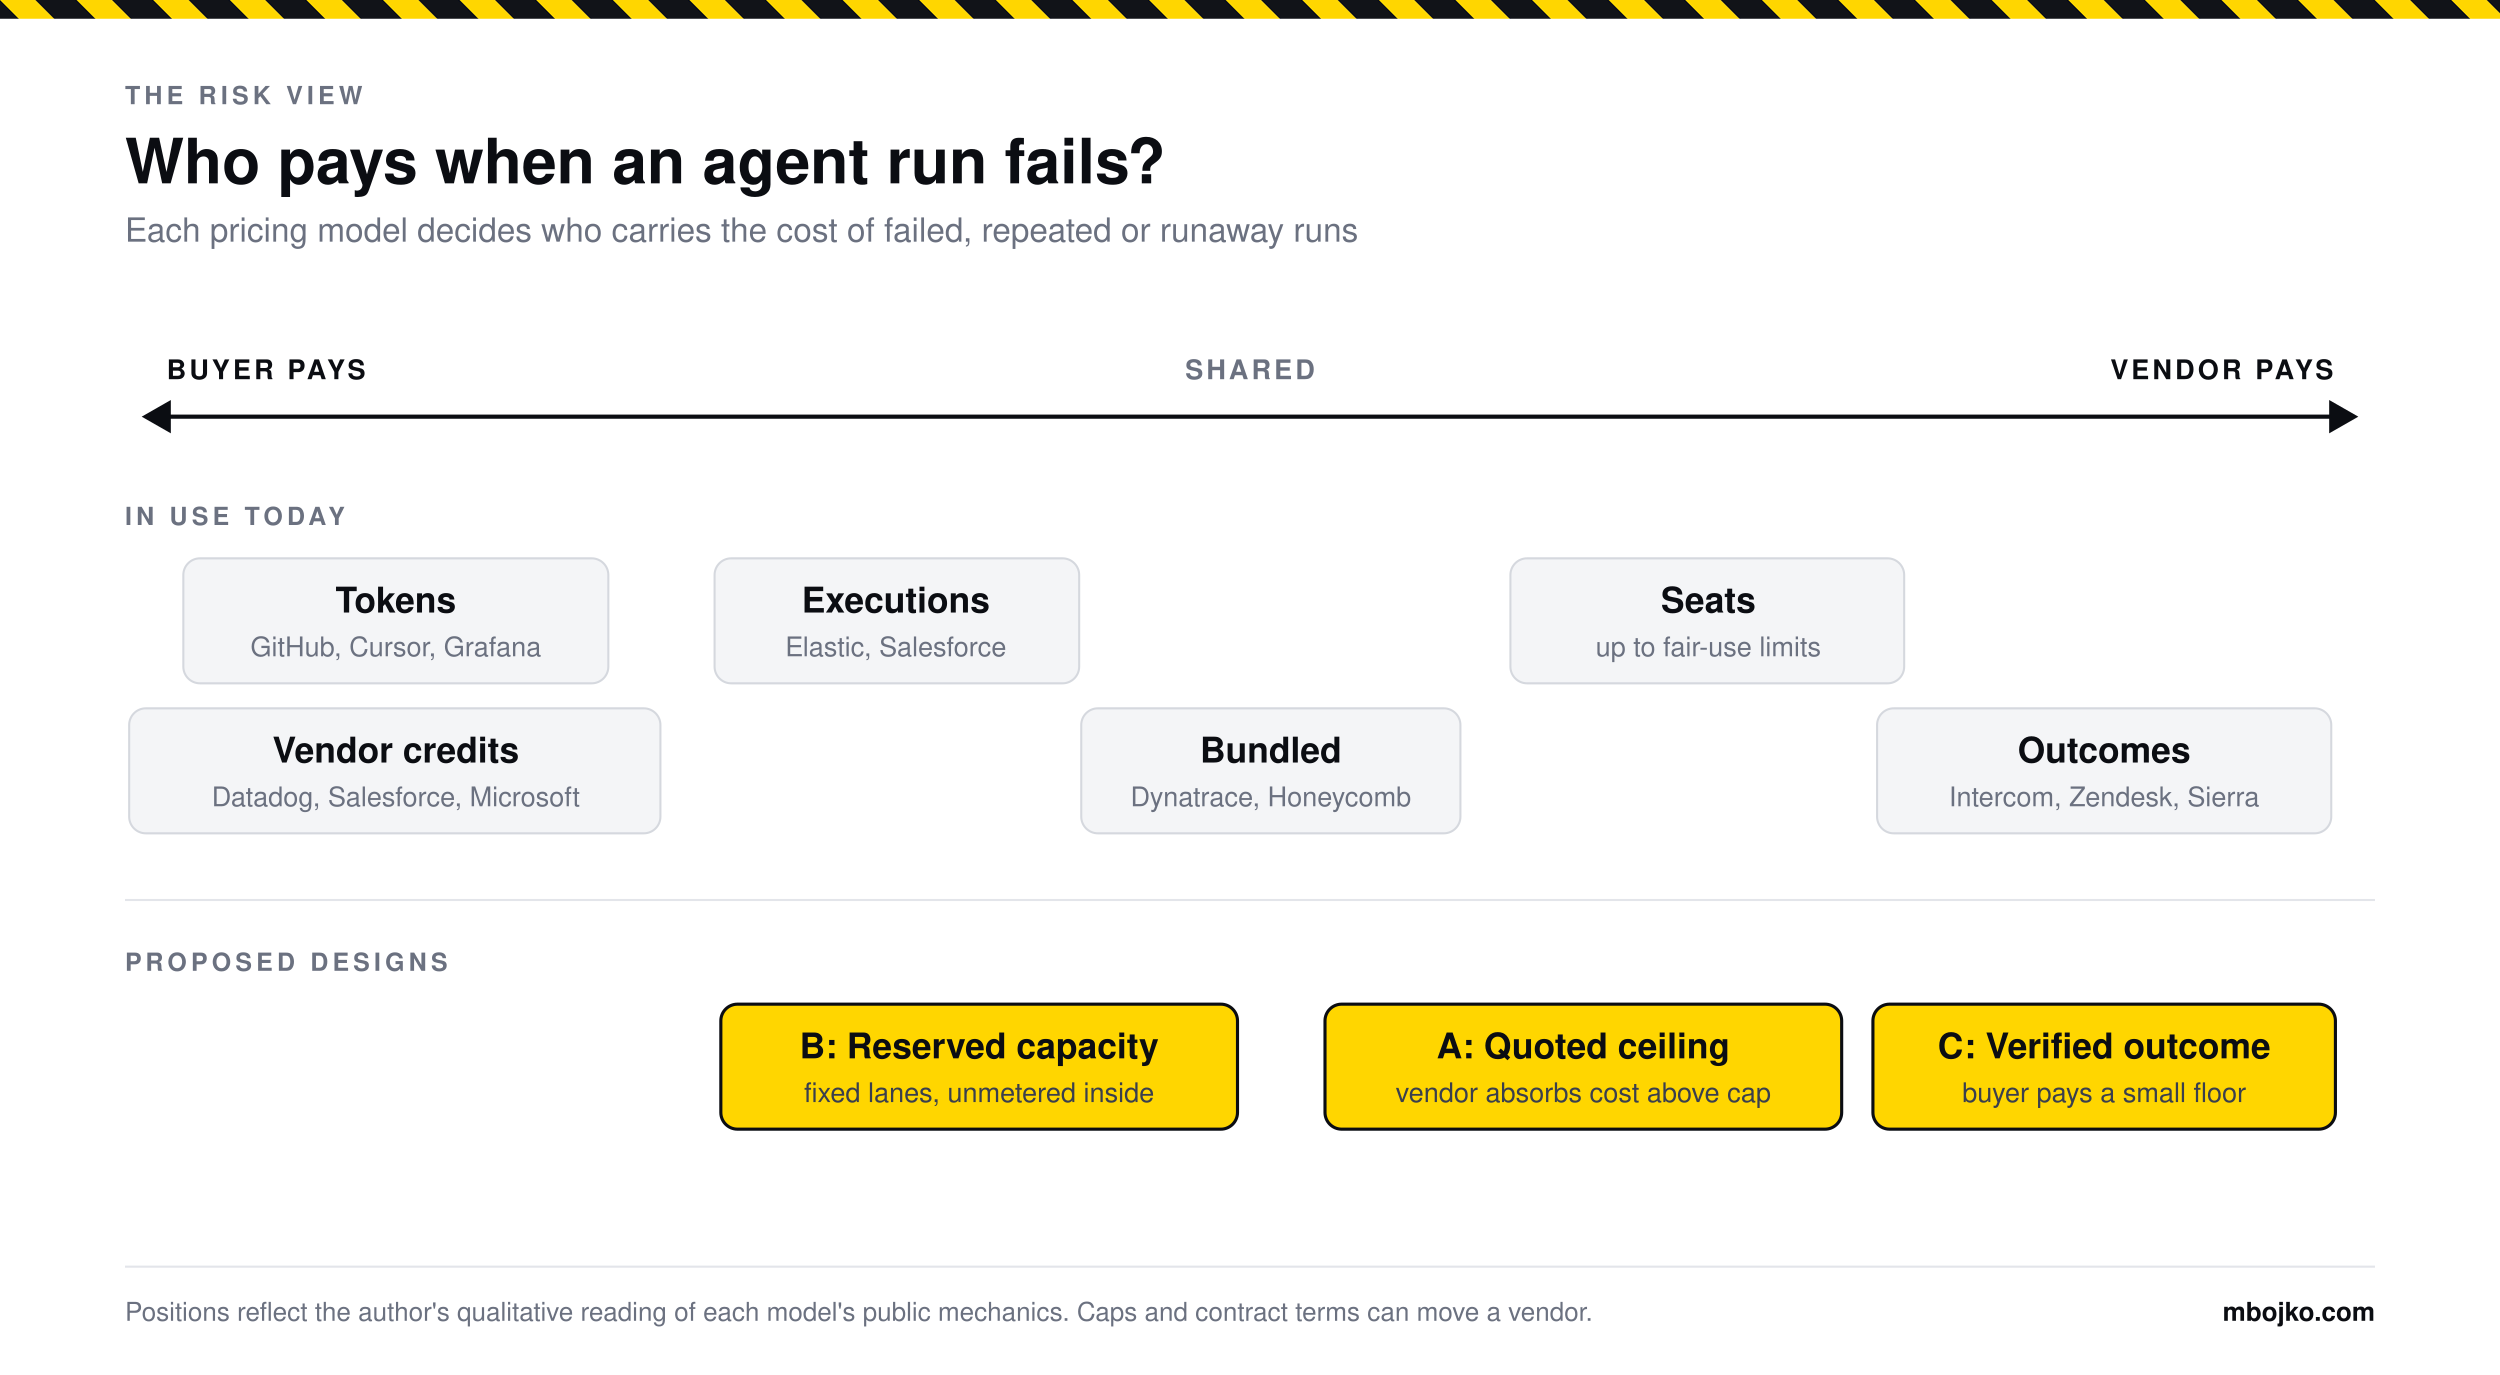
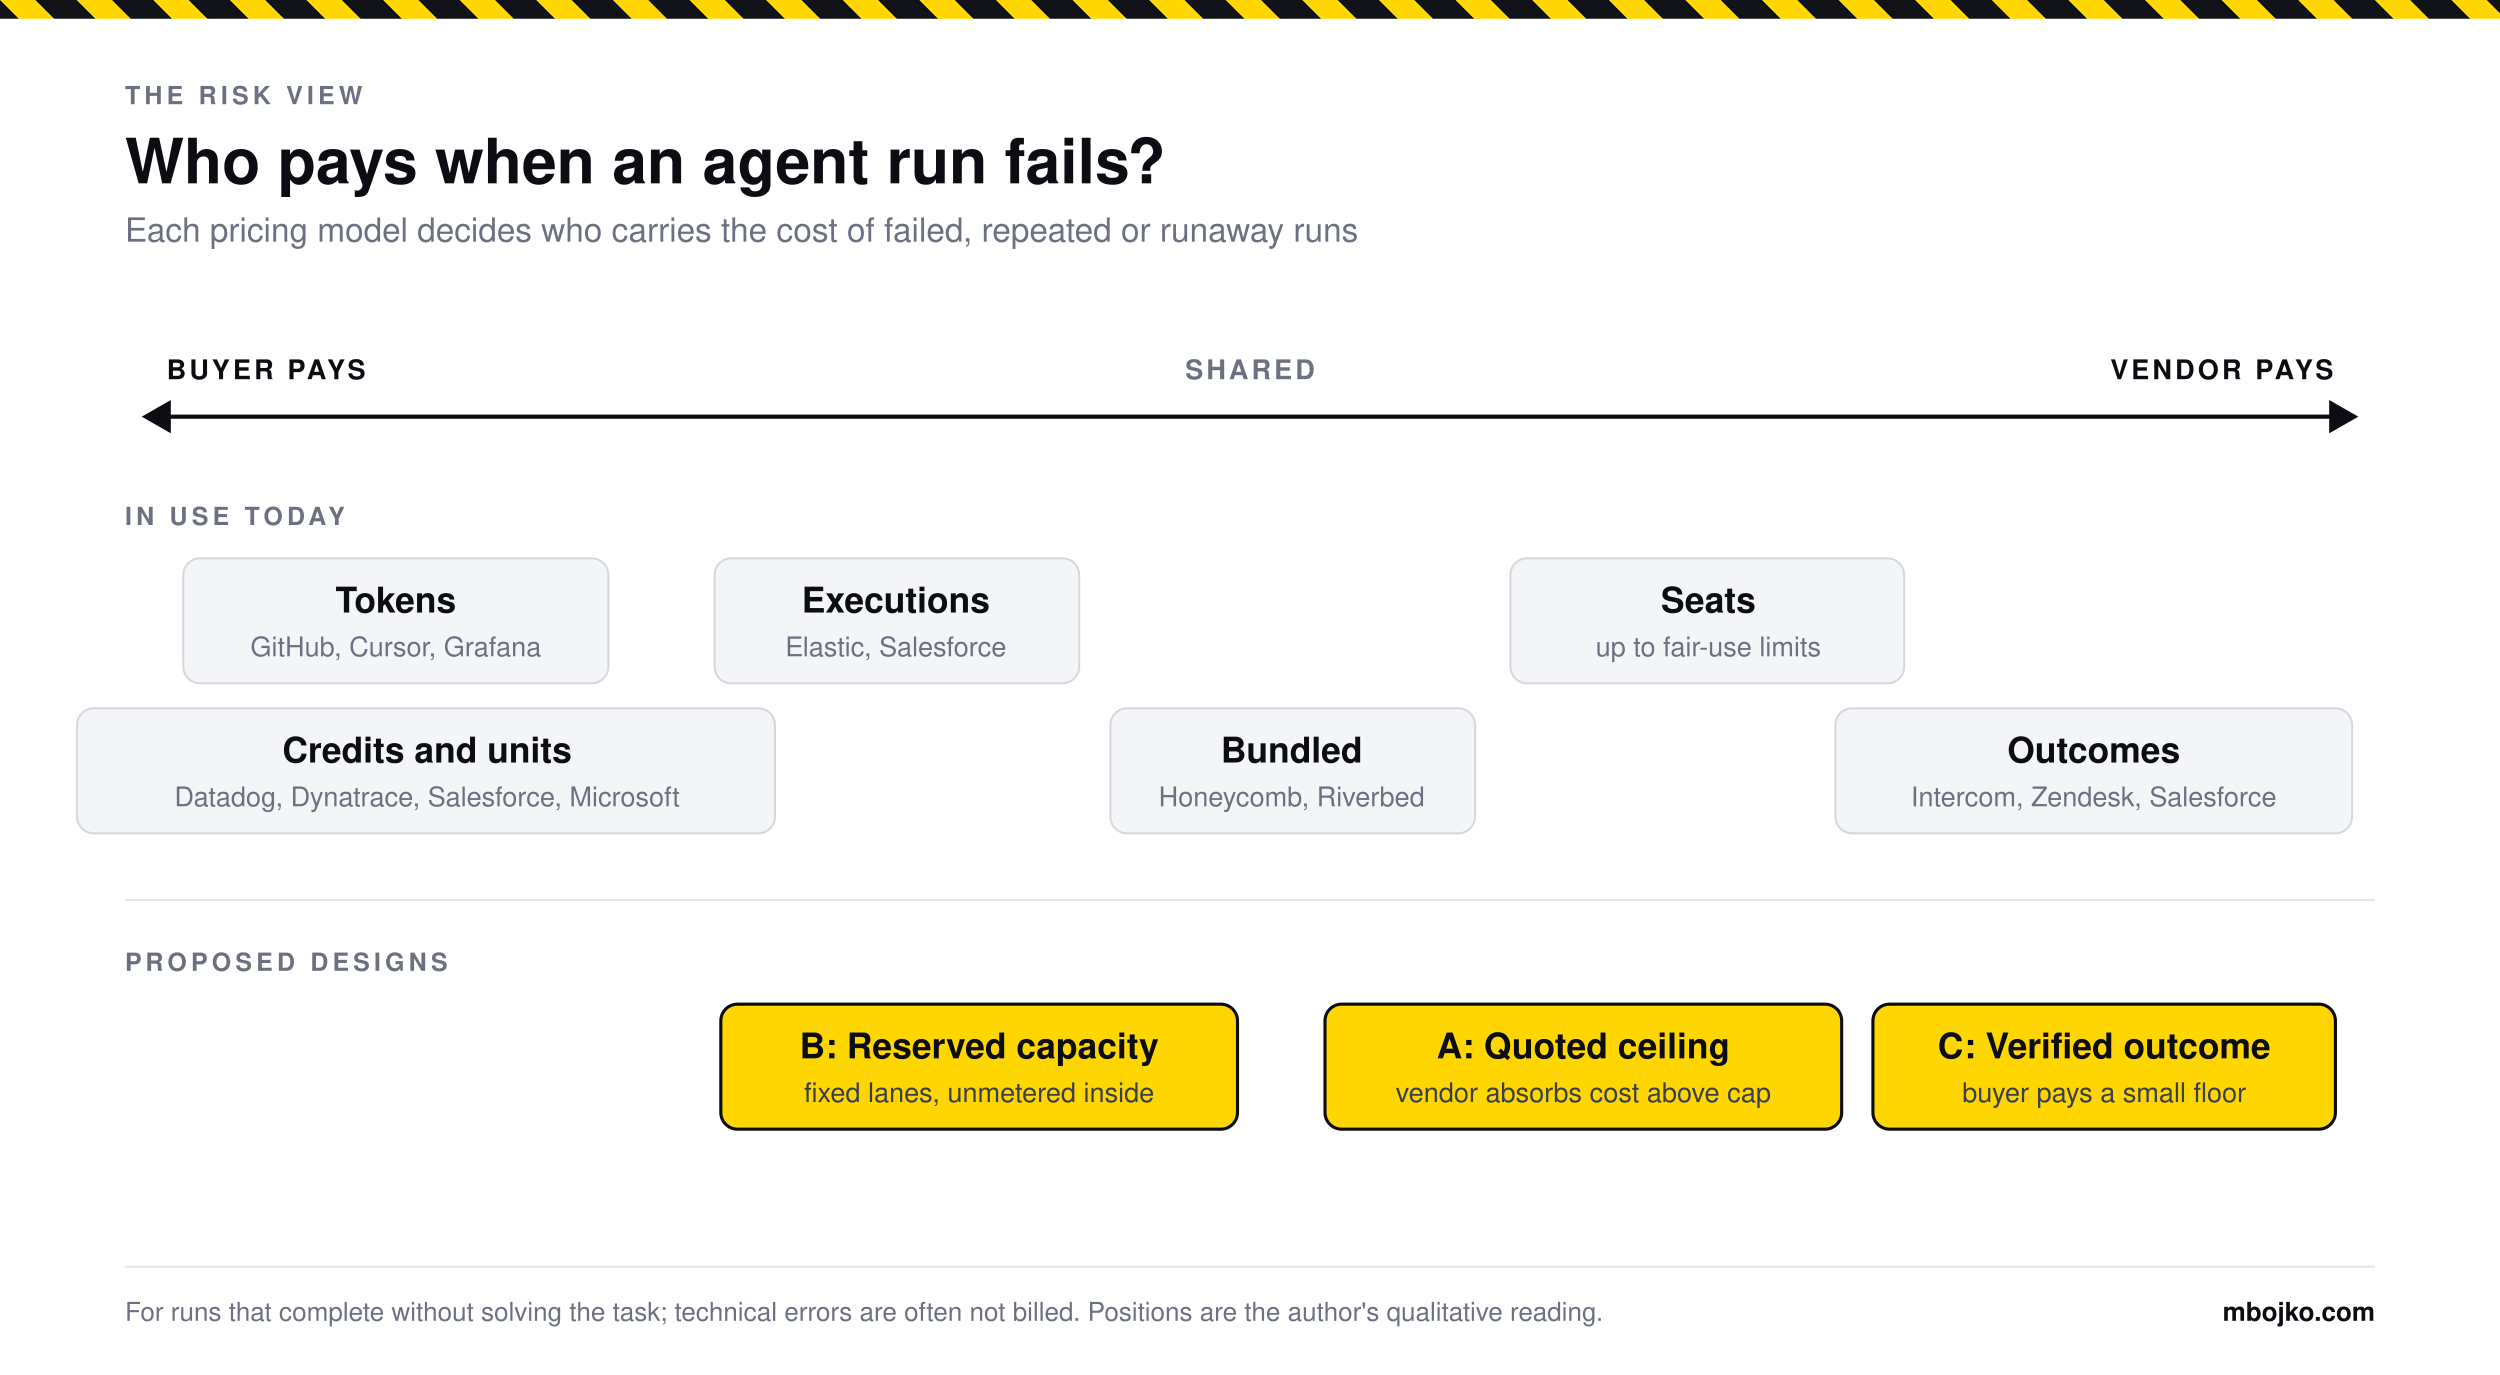
<svg xmlns="http://www.w3.org/2000/svg" viewBox="0 0 1200 660" width="1200" height="660" font-family="'Segoe UI', -apple-system, Helvetica, Arial, sans-serif" role="img" aria-labelledby="t d">
  <defs>
    <pattern id="hz" width="26" height="26" patternUnits="userSpaceOnUse" patternTransform="rotate(-45)">
      <rect width="12" height="26" fill="#FFD600" />
      <rect x="12" width="14" height="26" fill="#111318" />
    </pattern>
  </defs>
  <rect width="1200" height="660" fill="#ffffff" />
  <rect width="1200" height="9" fill="url(#hz)" />
  <text x="60" y="50" font-size="12" fill="#6b7180" font-weight="700" text-anchor="start" letter-spacing="2">THE RISK VIEW</text>
  <text x="60" y="88" font-size="30" fill="#0b0d12" font-weight="800" text-anchor="start">Who pays when an agent run fails?</text>
  <text x="60" y="116" font-size="16" fill="#6b7180" font-weight="400" text-anchor="start">Each pricing model decides who carries the cost of failed, repeated or runaway runs</text>
  <line x1="80" y1="200" x2="1120" y2="200" stroke="#0b0d12" stroke-width="2" />
  <path d="M68,200 l14,-8 v16 z" fill="#0b0d12" />
  <path d="M1132,200 l-14,-8 v16 z" fill="#0b0d12" />
  <text x="80" y="182" font-size="13" fill="#0b0d12" font-weight="800" text-anchor="start" letter-spacing="1.5">BUYER PAYS</text>
  <text x="1120" y="182" font-size="13" fill="#0b0d12" font-weight="800" text-anchor="end" letter-spacing="1.5">VENDOR PAYS</text>
  <text x="600" y="182" font-size="13" fill="#6b7180" font-weight="800" text-anchor="middle" letter-spacing="1.5">SHARED</text>
  <text x="60" y="252" font-size="12" fill="#6b7180" font-weight="700" text-anchor="start" letter-spacing="2">IN USE TODAY</text>
  <rect x="88" y="268" width="204" height="60" rx="8" fill="#f4f5f7" stroke="#d5d8de" stroke-width="1" />
  <text x="190" y="294" font-size="17" fill="#0b0d12" font-weight="800" text-anchor="middle">Tokens</text>
  <text x="190" y="315" font-size="13" fill="#6b7180" font-weight="400" text-anchor="middle">GitHub, Cursor, Grafana</text>
-   <rect x="62" y="340" width="255" height="60" rx="8" fill="#f4f5f7" stroke="#d5d8de" stroke-width="1" />
-   <text x="190" y="366" font-size="17" fill="#0b0d12" font-weight="800" text-anchor="middle">Vendor credits</text>
-   <text x="190" y="387" font-size="13" fill="#6b7180" font-weight="400" text-anchor="middle">Datadog, Salesforce, Microsoft</text>
+   <rect x="37" y="340" width="335" height="60" rx="8" fill="#f4f5f7" stroke="#d5d8de" stroke-width="1" />
+   <text x="205" y="366" font-size="17" fill="#0b0d12" font-weight="800" text-anchor="middle">Credits and units</text>
+   <text x="205" y="387" font-size="13" fill="#6b7180" font-weight="400" text-anchor="middle">Datadog, Dynatrace, Salesforce, Microsoft</text>
  <rect x="343" y="268" width="175" height="60" rx="8" fill="#f4f5f7" stroke="#d5d8de" stroke-width="1" />
  <text x="430" y="294" font-size="17" fill="#0b0d12" font-weight="800" text-anchor="middle">Executions</text>
  <text x="430" y="315" font-size="13" fill="#6b7180" font-weight="400" text-anchor="middle">Elastic, Salesforce</text>
-   <rect x="519" y="340" width="182" height="60" rx="8" fill="#f4f5f7" stroke="#d5d8de" stroke-width="1" />
-   <text x="610" y="366" font-size="17" fill="#0b0d12" font-weight="800" text-anchor="middle">Bundled</text>
-   <text x="610" y="387" font-size="13" fill="#6b7180" font-weight="400" text-anchor="middle">Dynatrace, Honeycomb</text>
+   <rect x="533" y="340" width="175" height="60" rx="8" fill="#f4f5f7" stroke="#d5d8de" stroke-width="1" />
+   <text x="620" y="366" font-size="17" fill="#0b0d12" font-weight="800" text-anchor="middle">Bundled</text>
+   <text x="620" y="387" font-size="13" fill="#6b7180" font-weight="400" text-anchor="middle">Honeycomb, Riverbed</text>
  <rect x="725" y="268" width="189" height="60" rx="8" fill="#f4f5f7" stroke="#d5d8de" stroke-width="1" />
  <text x="820" y="294" font-size="17" fill="#0b0d12" font-weight="800" text-anchor="middle">Seats</text>
  <text x="820" y="315" font-size="13" fill="#6b7180" font-weight="400" text-anchor="middle">up to fair-use limits</text>
-   <rect x="901" y="340" width="218" height="60" rx="8" fill="#f4f5f7" stroke="#d5d8de" stroke-width="1" />
-   <text x="1010" y="366" font-size="17" fill="#0b0d12" font-weight="800" text-anchor="middle">Outcomes</text>
-   <text x="1010" y="387" font-size="13" fill="#6b7180" font-weight="400" text-anchor="middle">Intercom, Zendesk, Sierra</text>
+   <rect x="881" y="340" width="248" height="60" rx="8" fill="#f4f5f7" stroke="#d5d8de" stroke-width="1" />
+   <text x="1005" y="366" font-size="17" fill="#0b0d12" font-weight="800" text-anchor="middle">Outcomes</text>
+   <text x="1005" y="387" font-size="13" fill="#6b7180" font-weight="400" text-anchor="middle">Intercom, Zendesk, Salesforce</text>
  <line x1="60" y1="432" x2="1140" y2="432" stroke="#e3e5ea" />
  <text x="60" y="466" font-size="12" fill="#6b7180" font-weight="700" text-anchor="start" letter-spacing="2">PROPOSED DESIGNS</text>
  <rect x="346" y="482" width="248" height="60" rx="8" fill="#FFD600" stroke="#0b0d12" stroke-width="1.5" />
  <text x="470" y="508" font-size="17" fill="#0b0d12" font-weight="800" text-anchor="middle">B: Reserved capacity</text>
  <text x="470" y="529" font-size="13" fill="#3a3f4d" font-weight="400" text-anchor="middle">fixed lanes, unmetered inside</text>
  <rect x="636" y="482" width="248" height="60" rx="8" fill="#FFD600" stroke="#0b0d12" stroke-width="1.5" />
  <text x="760" y="508" font-size="17" fill="#0b0d12" font-weight="800" text-anchor="middle">A: Quoted ceiling</text>
  <text x="760" y="529" font-size="13" fill="#3a3f4d" font-weight="400" text-anchor="middle">vendor absorbs cost above cap</text>
  <rect x="899" y="482" width="222" height="60" rx="8" fill="#FFD600" stroke="#0b0d12" stroke-width="1.5" />
  <text x="1010" y="508" font-size="17" fill="#0b0d12" font-weight="800" text-anchor="middle">C: Verified outcome</text>
  <text x="1010" y="529" font-size="13" fill="#3a3f4d" font-weight="400" text-anchor="middle">buyer pays a small floor</text>
  <line x1="60" y1="608" x2="1140" y2="608" stroke="#e3e5ea" />
-   <text x="60" y="634" font-size="12.5" fill="#6b7180" font-weight="400" text-anchor="start">Positions reflect the author's qualitative reading of each model's public mechanics. Caps and contract terms can move a vendor.</text>
+   <text x="60" y="634" font-size="12.5" fill="#6b7180" font-weight="400" text-anchor="start">For runs that complete without solving the task; technical errors are often not billed. Positions are the author's qualitative reading.</text>
  <text x="1140" y="634" font-size="12.5" fill="#0b0d12" font-weight="700" text-anchor="end">mbojko.com</text>
</svg>
